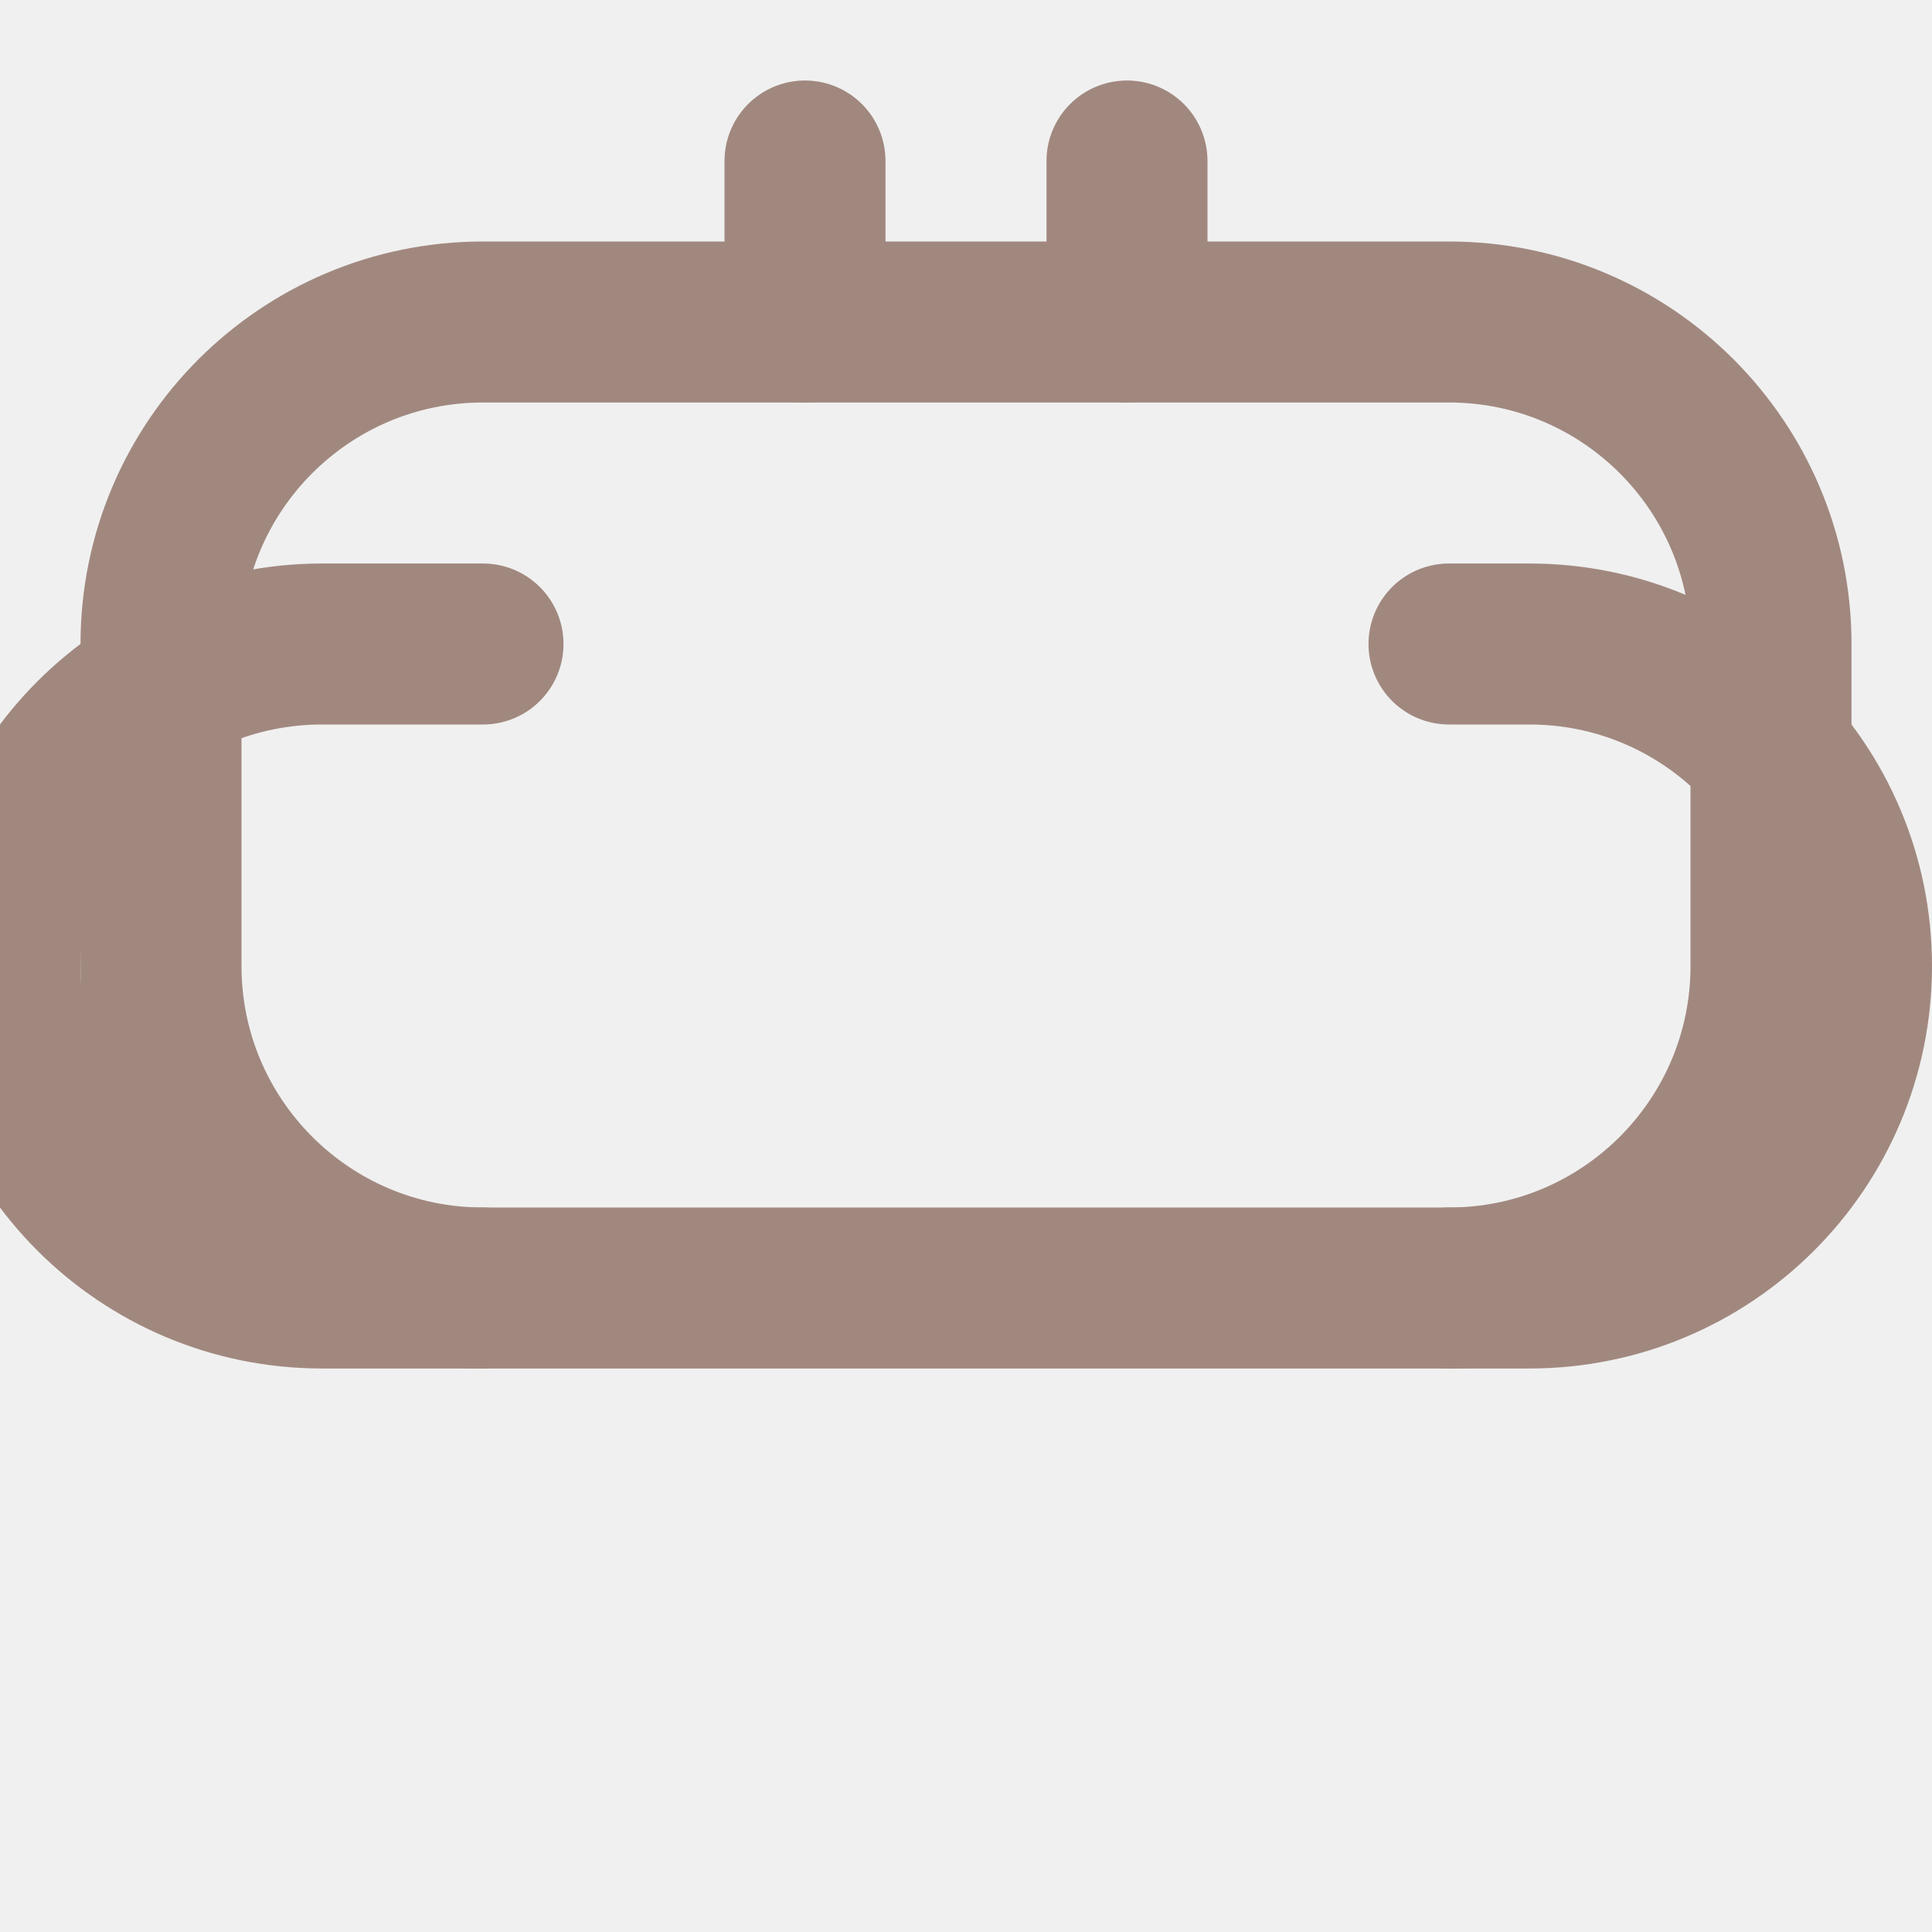
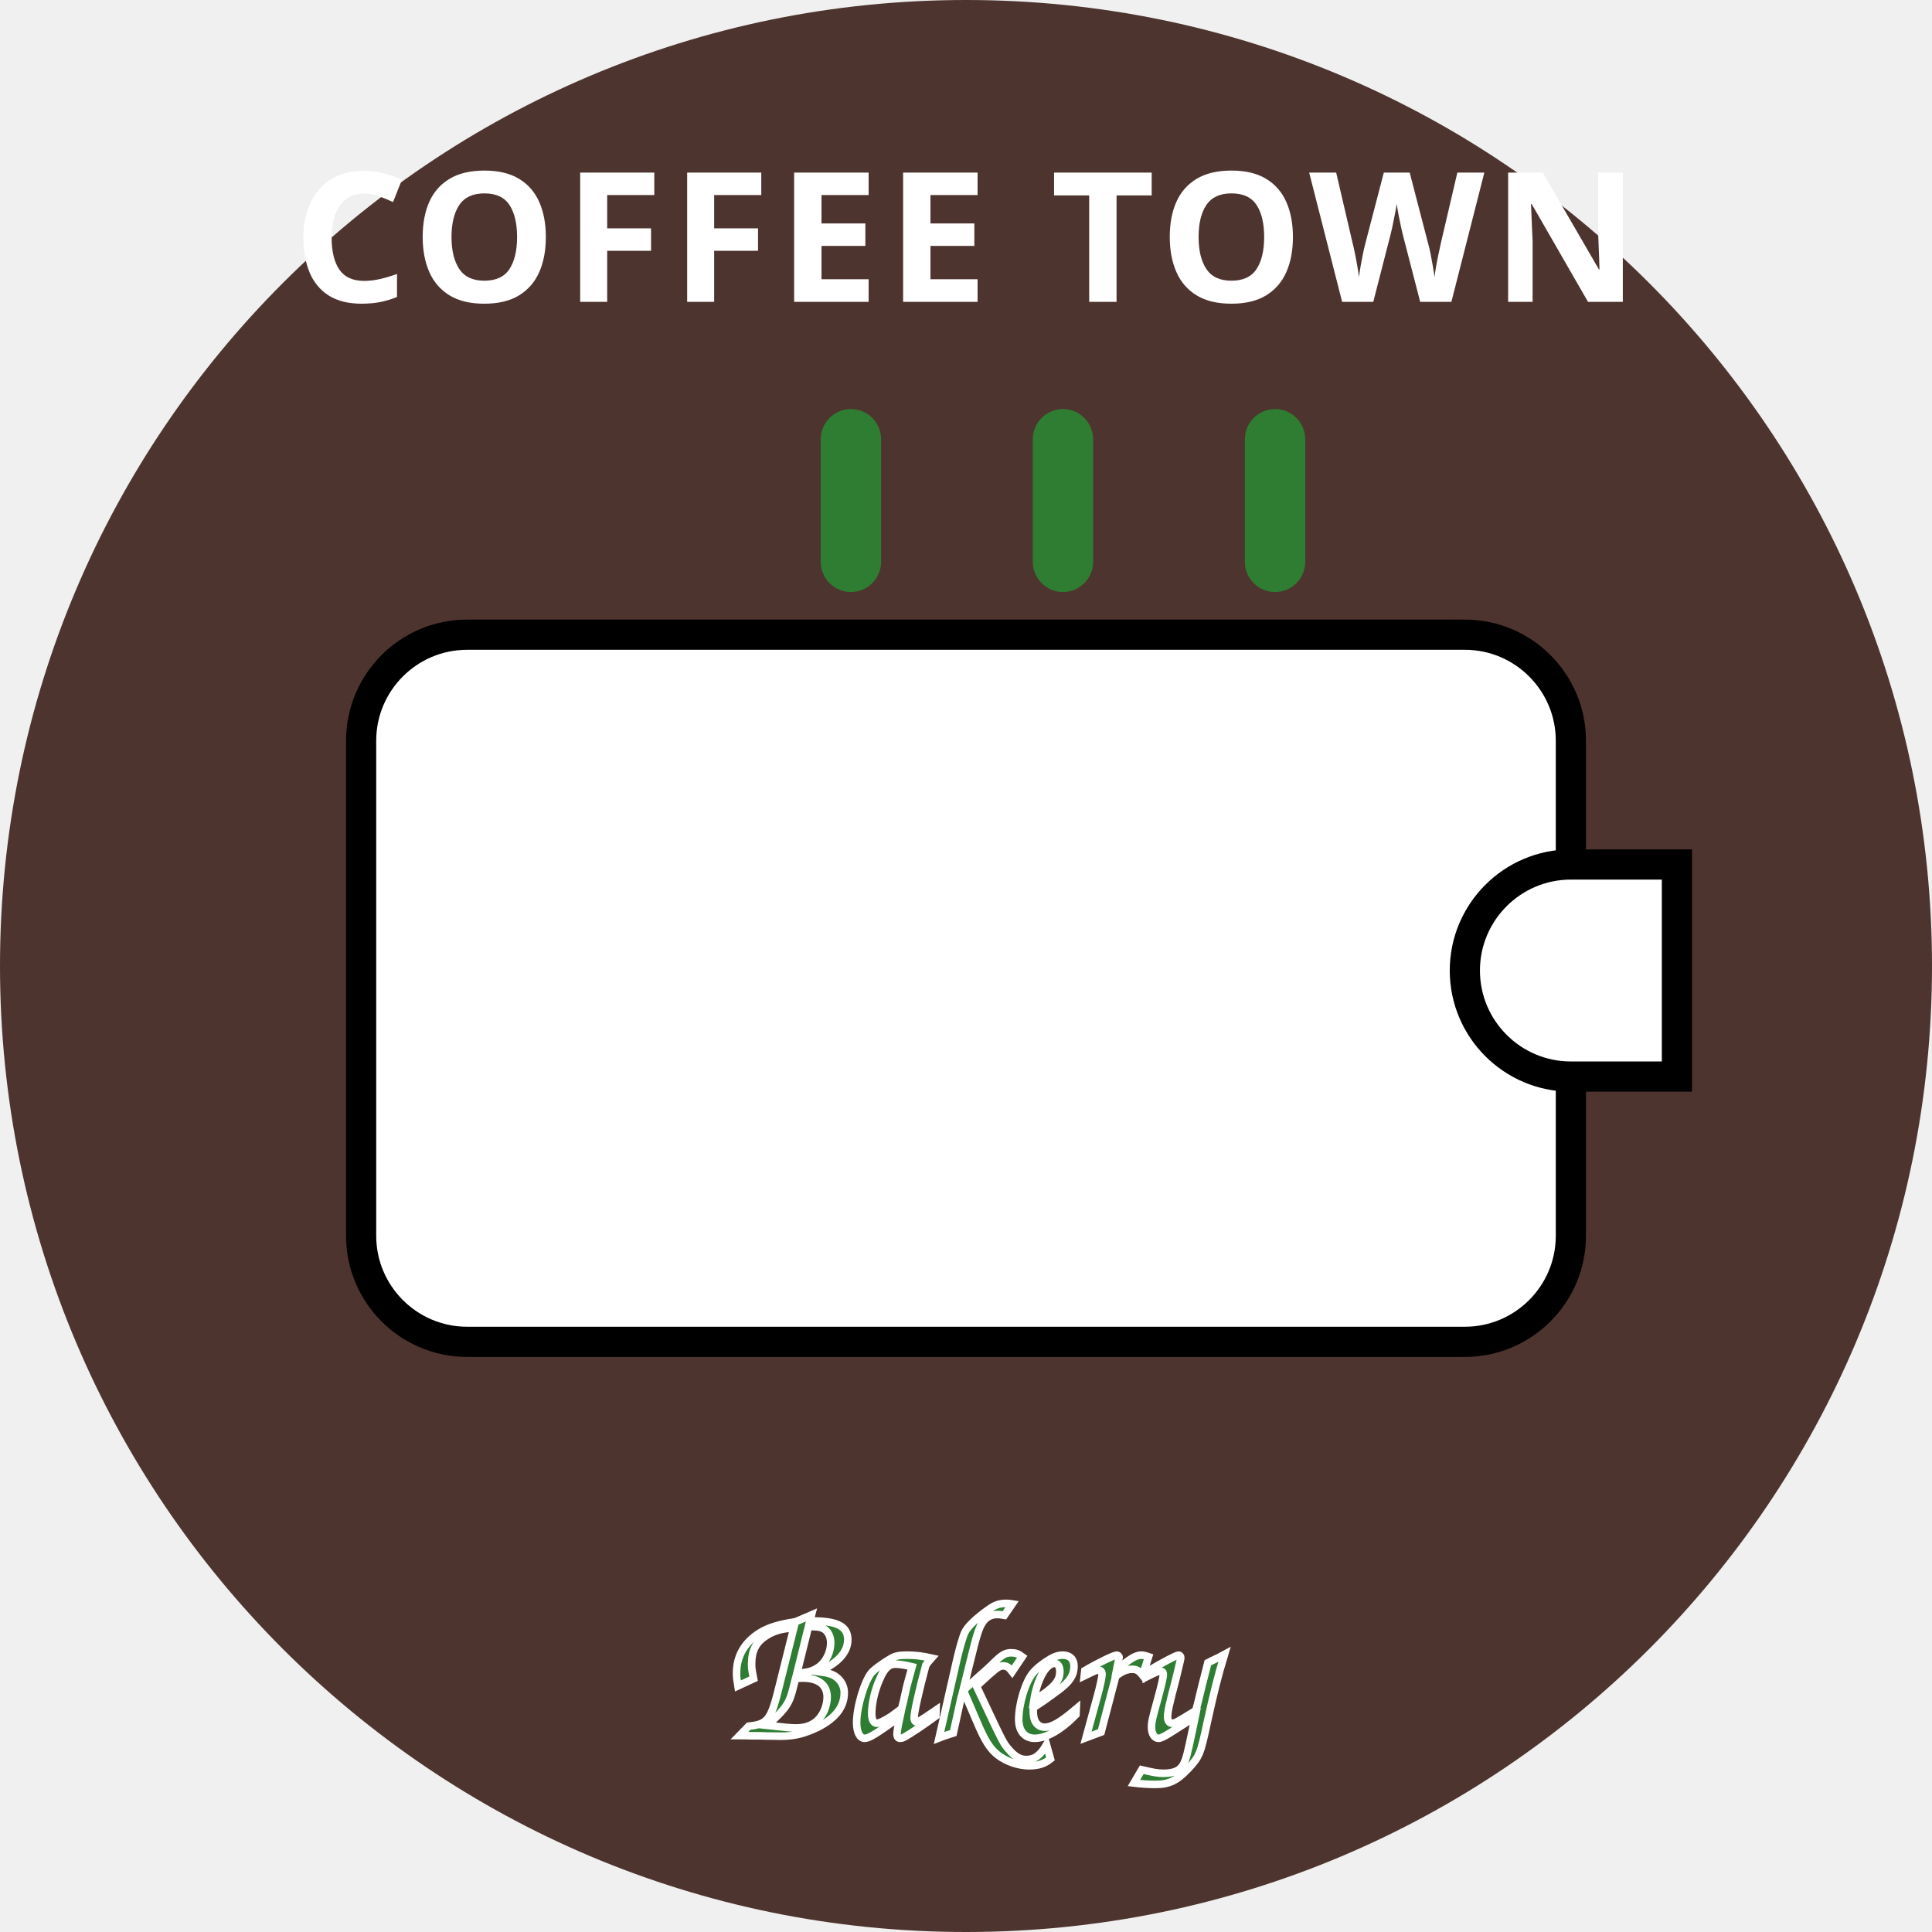
- <svg xmlns="http://www.w3.org/2000/svg" width="24" height="24" viewBox="0 0 24 24" fill="none" stroke="#A1887F" stroke-width="2" stroke-linecap="round" stroke-linejoin="round" class="lucide lucide-coffee">
-   <path d="M10 2v2" />
-   <path d="M14 2v2" />
-   <path d="M18 8h1a4 4 0 0 1 0 8h-1" />
-   <path d="M6 8H4a4 4 0 0 0 0 8h2" />
-   <path d="M18 16H6a4 4 0 0 1-4-4V8a4 4 0 0 1 4-4h12a4 4 0 0 1 4 4v4a4 4 0 0 1-4 4Z" />
+ <svg xmlns="http://www.w3.org/2000/svg" viewBox="0 0 512 512">
+   <circle cx="256" cy="256" r="256" fill="#4E342E" />
+   <g transform="translate(0, 20)">
+     <path fill="#FFFFFF" stroke="#000000" stroke-width="8" d="M388.2,148.2H123.8c-15.5,0-28.1,12.6-28.1,28.1v131.2c0,15.5,12.6,28.1,28.1,28.1h264.4c15.5,0,28.1-12.6,28.1-28.1V176.3C416.3,160.8,403.7,148.2,388.2,148.2z" />
+     <path fill="#FFFFFF" stroke="#000000" stroke-width="8" d="M416.3,209.1c-15.5,0-28.1,12.6-28.1,28.1s12.6,28.1,28.1,28.1h28.1v-56.2H416.3z" />
+   </g>
+   <g fill="#2E7D32">
+     <path d="M225.5,108.4c-4.4,0-8,3.6-8,8v32.5c0,4.4,3.6,8,8,8s8-3.6,8-8v-32.5C233.5,112,229.9,108.4,225.5,108.4z" />
+     <path d="M281.7,108.4c-4.4,0-8,3.6-8,8v32.5c0,4.4,3.6,8,8,8s8-3.6,8-8v-32.5C289.7,112,286.1,108.4,281.7,108.4z" />
+     <path d="M337.9,108.4c-4.4,0-8,3.6-8,8v32.5c0,4.4,3.6,8,8,8s8-3.6,8-8v-32.5C345.9,112,342.3,108.4,337.9,108.4z" />
+   </g>
+   <text x="256" y="80" font-family="'Poppins', sans-serif" font-size="48" font-weight="bold" fill="white" text-anchor="middle" letter-spacing="2">COFFEE TOWN</text>
+   <text x="256" y="460" font-family="'Pacifico', cursive" font-size="52" fill="#2E7D32" text-anchor="middle" stroke="white" stroke-width="2">Bakery</text>
</svg>
